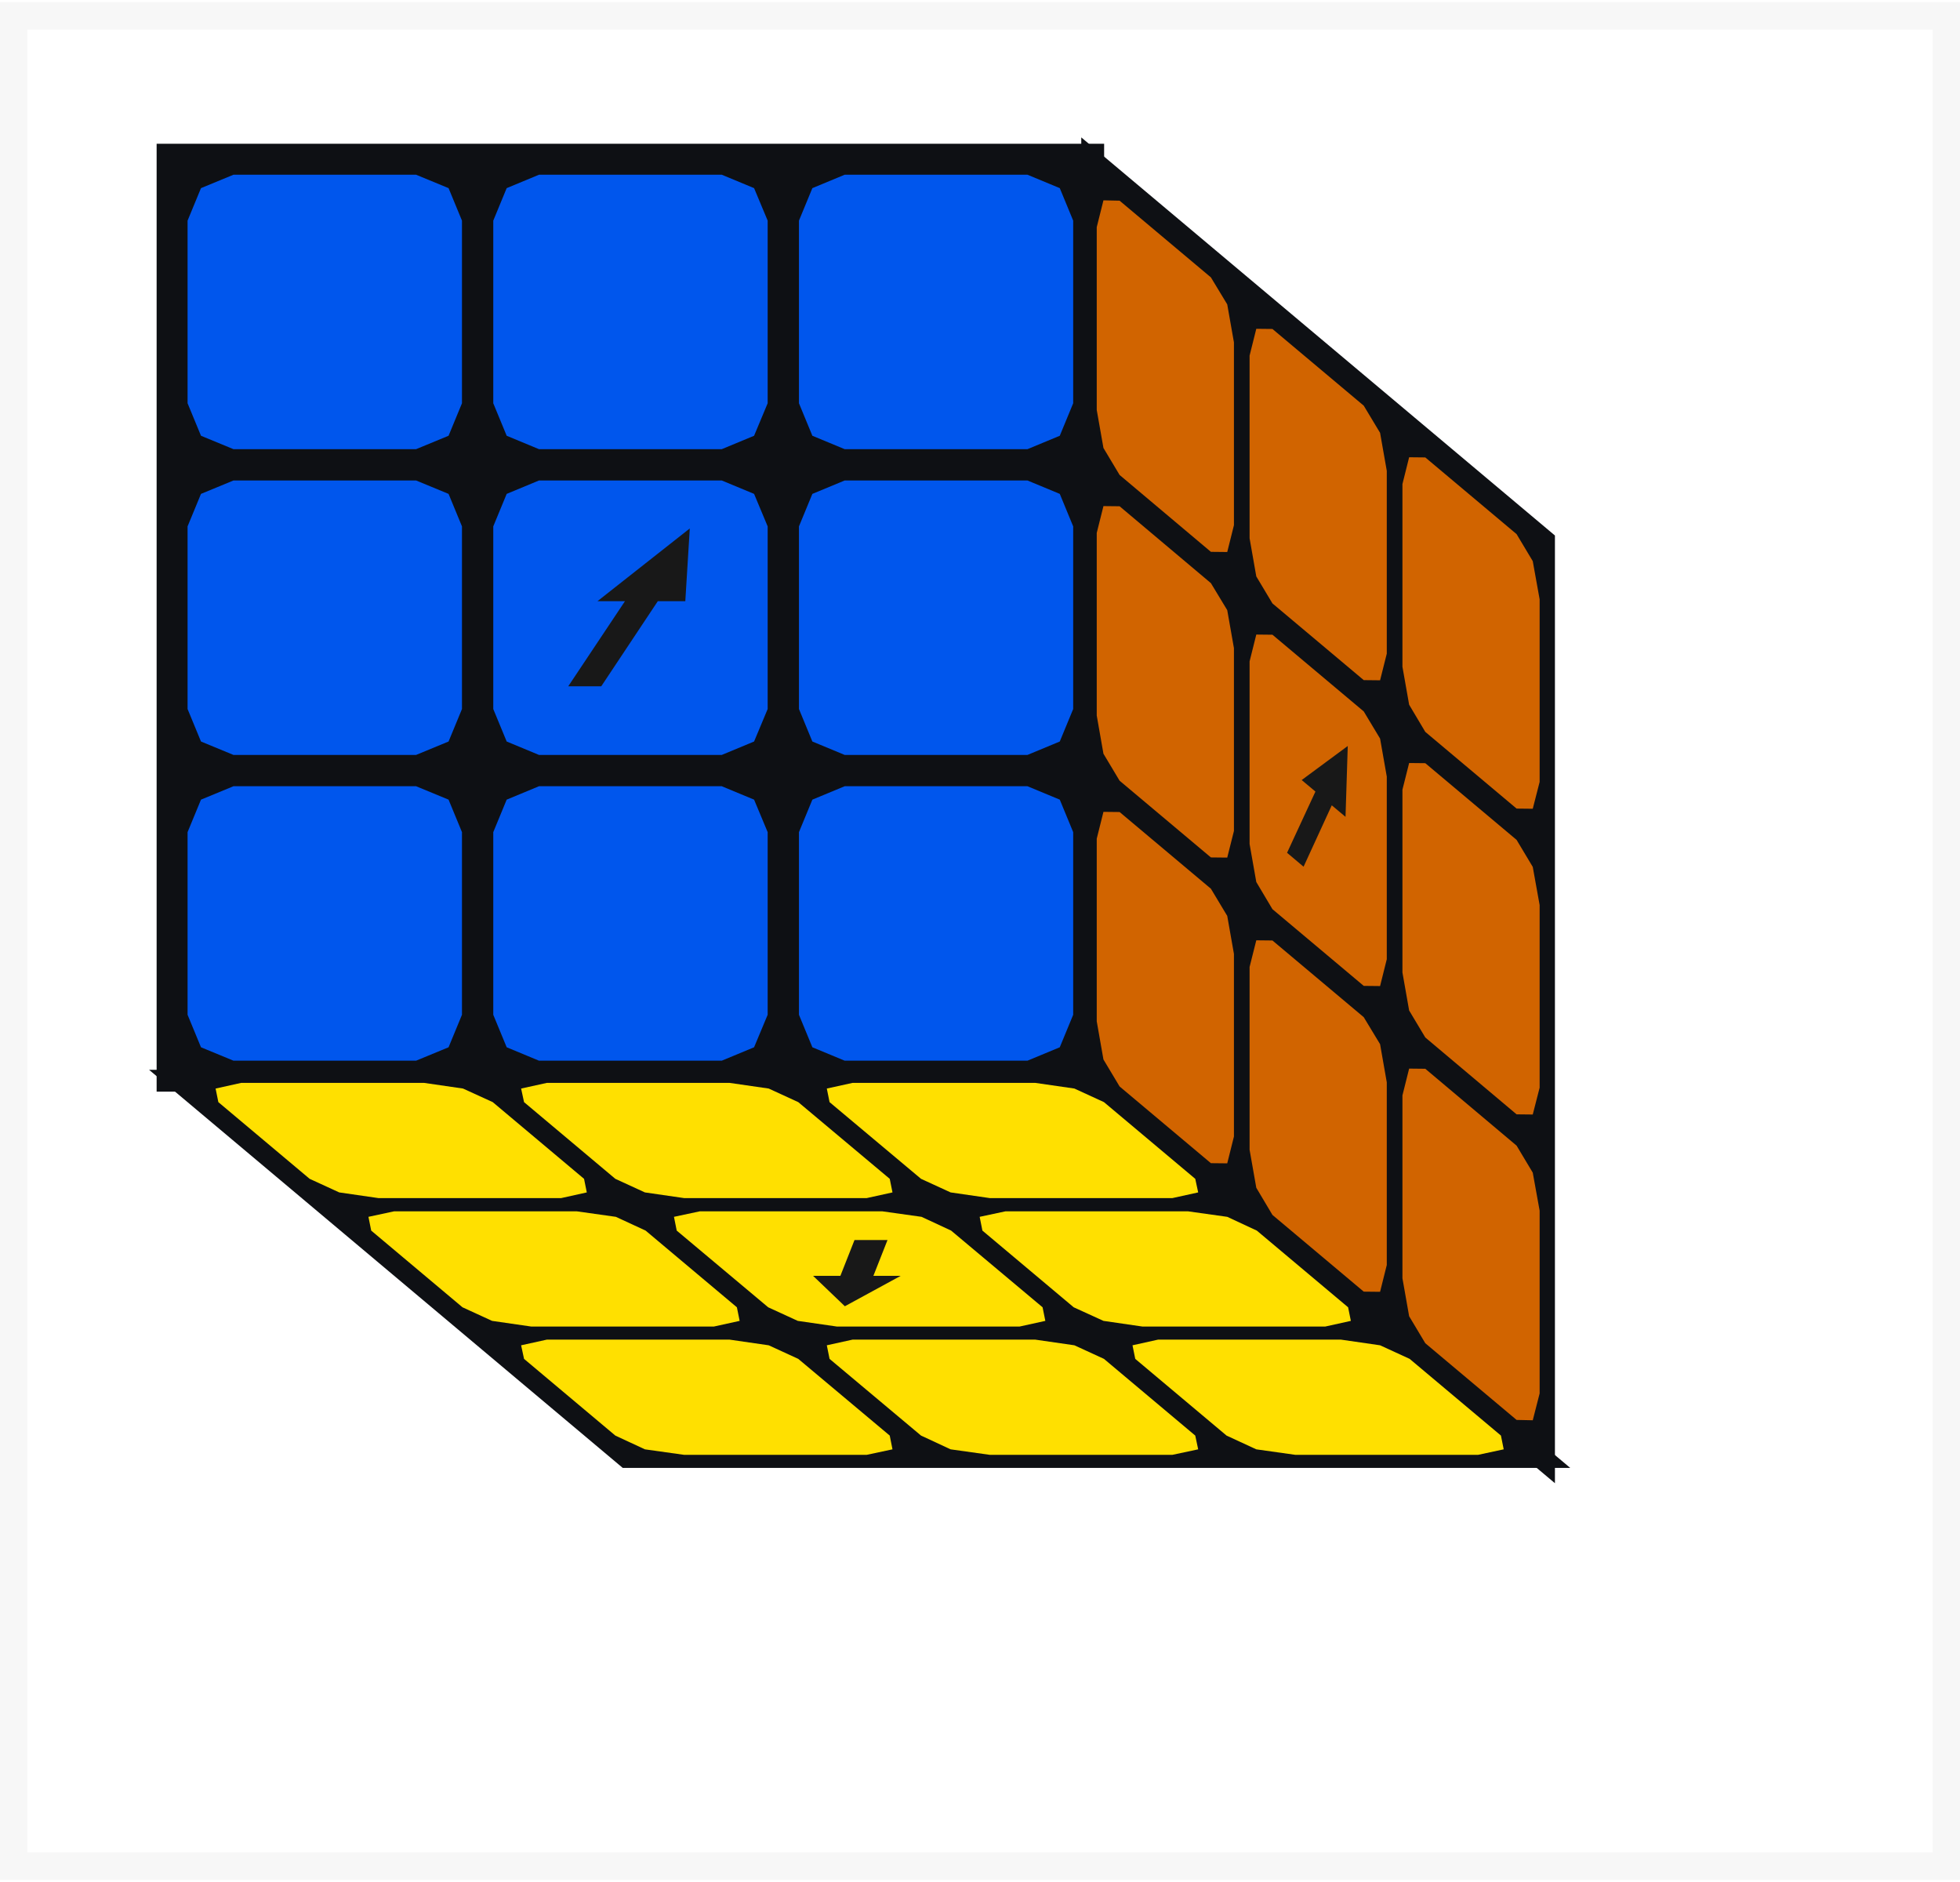
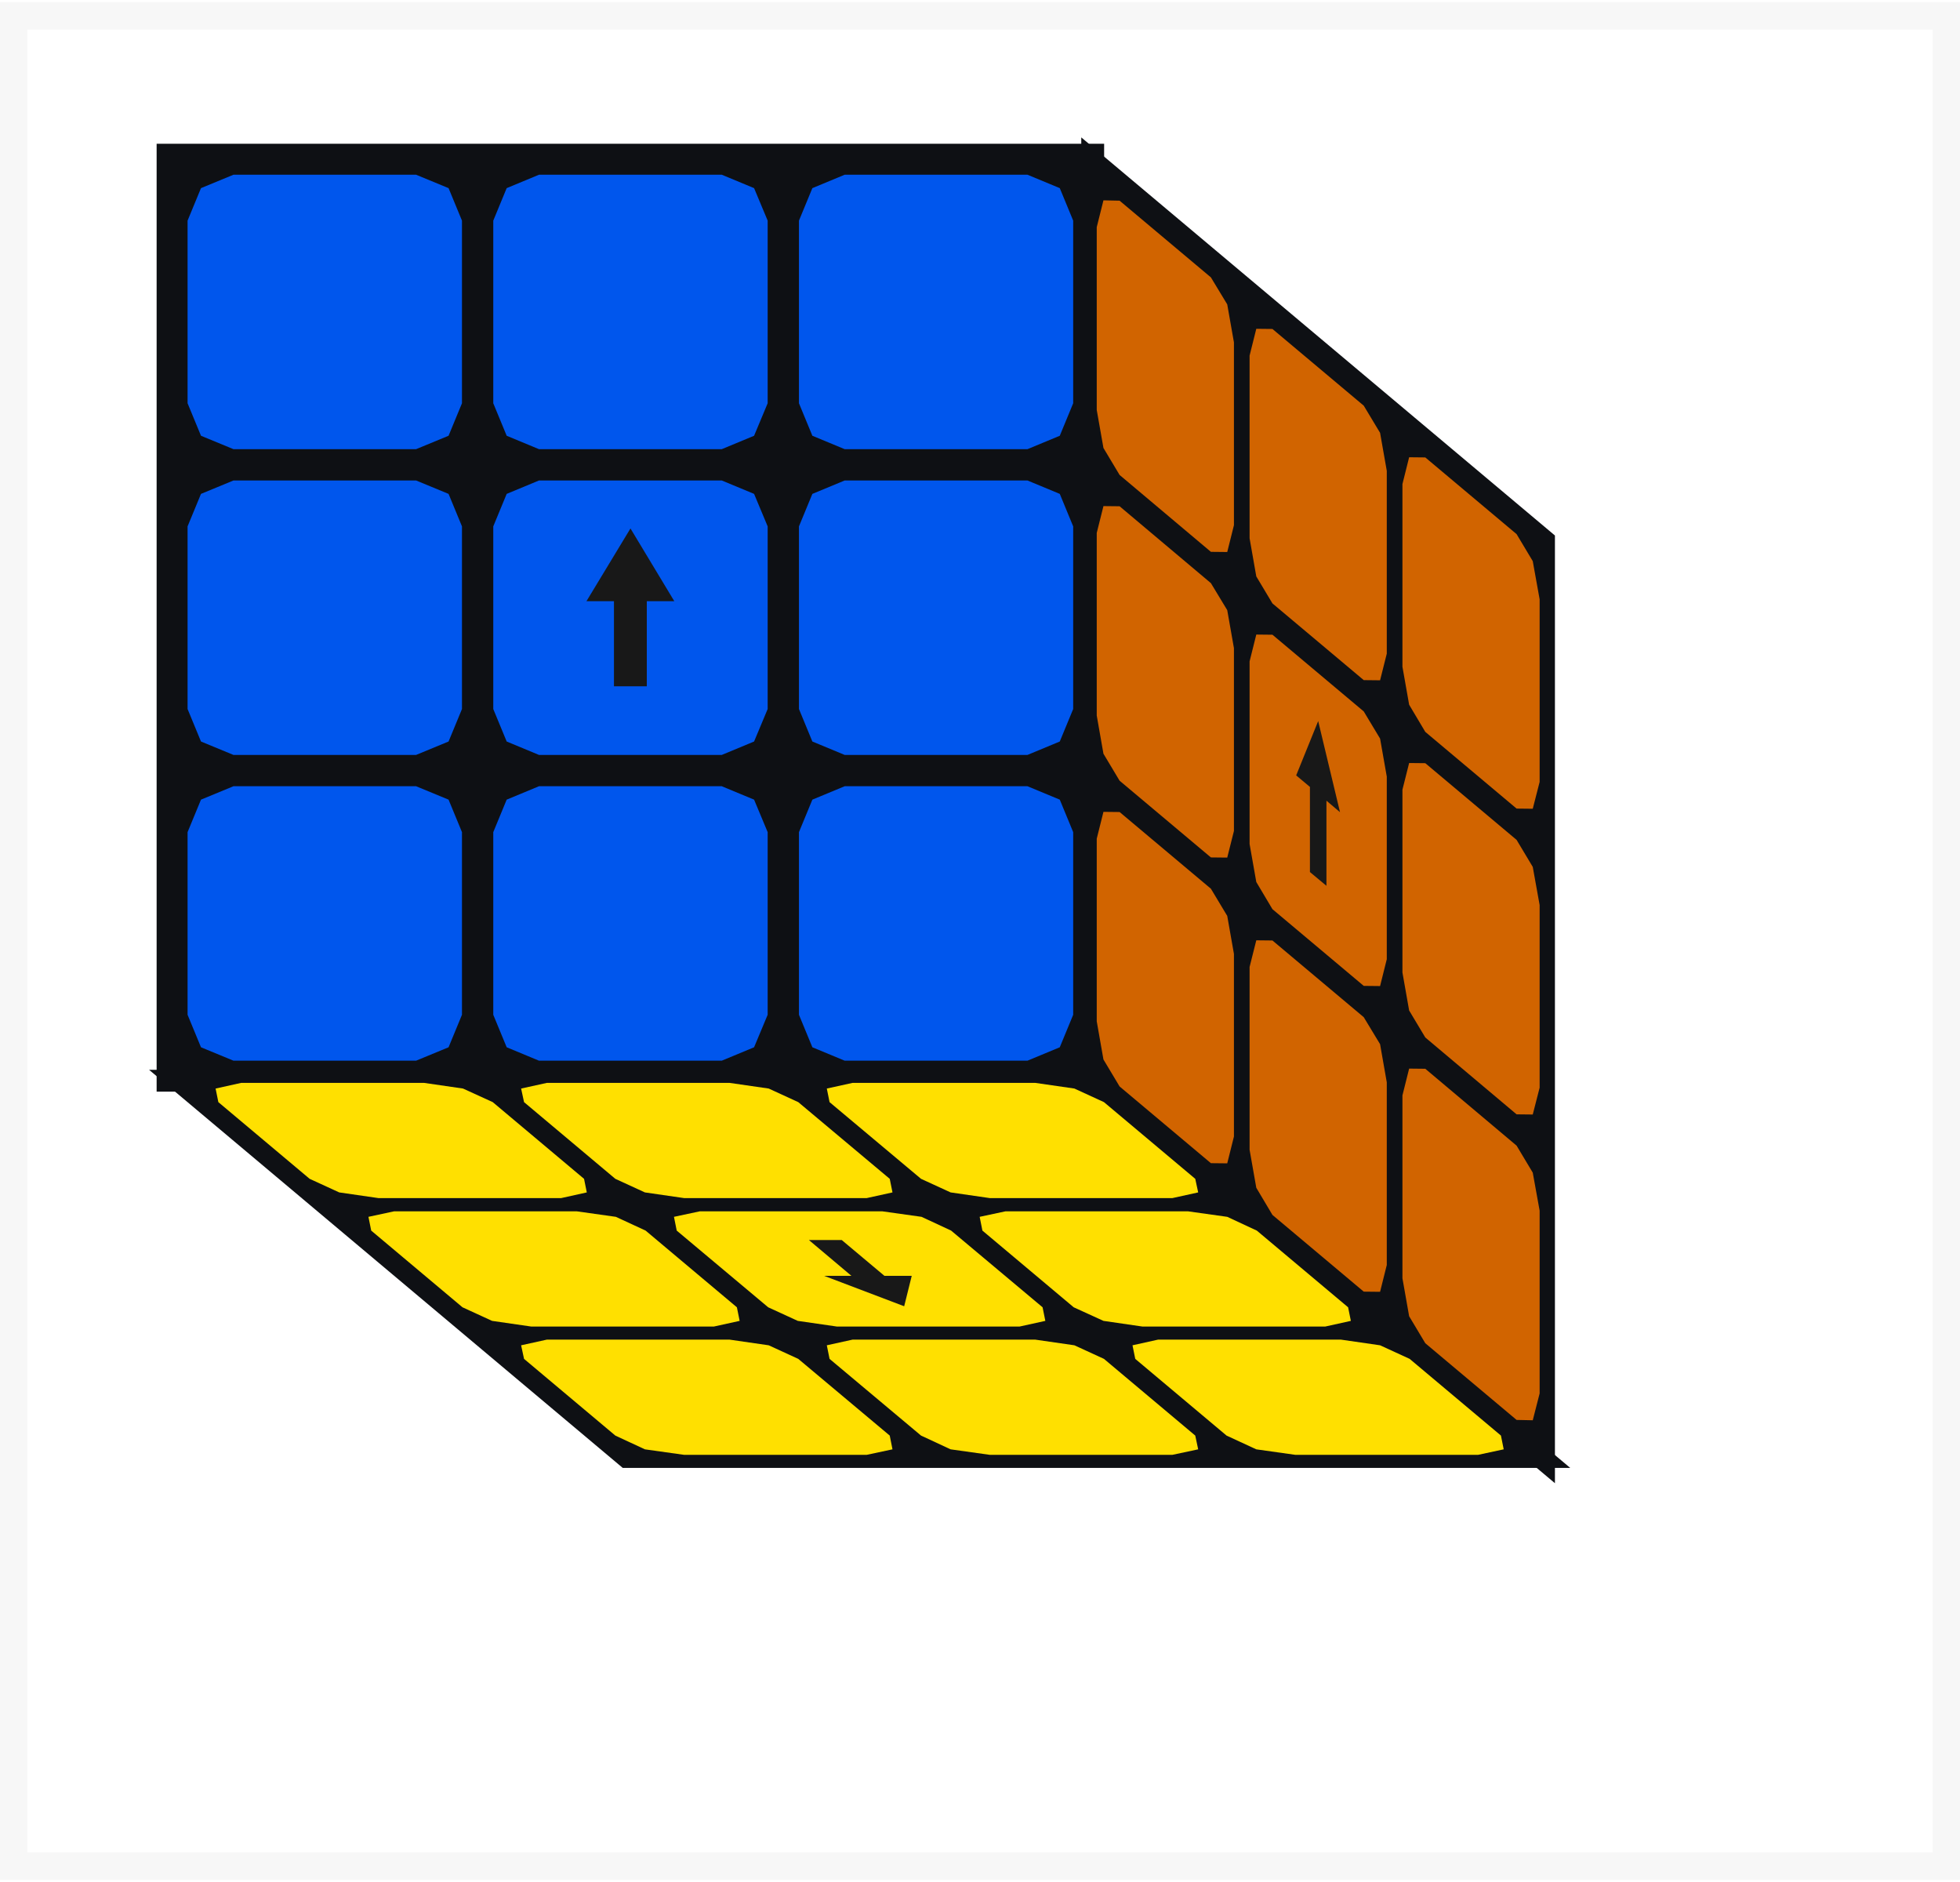
<svg xmlns="http://www.w3.org/2000/svg" viewBox="0 0 114.00 109.20" width="100" height="96">
  <polygon points="9.11,63.36 64.22,63.36 64.22,8.24 9.11,8.24" fill="#0e1014" />
  <polygon points="36.22,85.24 91.33,85.24 63.78,62.09 8.67,62.09" fill="#0e1014" />
  <polygon points="62.89,62.98 90.44,86.13 90.44,31.02 62.89,7.87" fill="#0e1014" />
  <polygon points="71.77,19.79 71.38,17.58 70.43,16.01 65.12,11.55 64.18,11.53 63.79,13.09 63.79,23.72 64.18,25.93 65.12,27.50 70.43,31.97 71.38,31.98 71.77,30.42" fill="#d16400" />
  <polygon points="80.66,27.26 80.27,25.05 79.32,23.47 74.01,19.01 73.07,19.00 72.68,20.56 72.68,31.18 73.07,33.40 74.01,34.97 79.32,39.43 80.27,39.44 80.66,37.89" fill="#d16400" />
  <polygon points="89.55,34.73 89.15,32.51 88.21,30.94 82.90,26.48 81.96,26.47 81.57,28.03 81.57,38.65 81.96,40.86 82.90,42.44 88.21,46.90 89.15,46.91 89.55,45.35" fill="#d16400" />
  <polygon points="71.77,37.57 71.38,35.36 70.43,33.79 65.12,29.32 64.18,29.31 63.79,30.87 63.79,41.49 64.18,43.71 65.12,45.28 70.43,49.74 71.38,49.75 71.77,48.20" fill="#d16400" />
  <polygon points="80.66,45.04 80.27,42.83 79.32,41.25 74.01,36.79 73.07,36.78 72.68,38.34 72.68,48.96 73.07,51.17 74.01,52.75 79.32,57.21 80.27,57.22 80.66,55.66" fill="#d16400" />
  <polygon points="89.55,52.51 89.15,50.29 88.21,48.72 82.90,44.26 81.96,44.25 81.57,45.80 81.57,56.43 81.96,58.64 82.90,60.21 88.21,64.68 89.15,64.69 89.55,63.13" fill="#d16400" />
  <polygon points="71.77,55.35 71.38,53.14 70.43,51.56 65.12,47.10 64.18,47.09 63.79,48.65 63.79,59.27 64.18,61.49 65.12,63.06 70.43,67.52 71.38,67.53 71.77,65.97" fill="#d16400" />
  <polygon points="80.66,62.82 80.27,60.60 79.32,59.03 74.01,54.57 73.07,54.56 72.68,56.11 72.68,66.74 73.07,68.95 74.01,70.53 79.32,74.99 80.27,75.00 80.66,73.44" fill="#d16400" />
  <polygon points="89.55,70.28 89.15,68.07 88.21,66.50 82.90,62.03 81.96,62.02 81.57,63.58 81.57,74.21 81.96,76.42 82.90,77.99 88.21,82.45 89.15,82.47 89.55,80.91" fill="#d16400" />
  <polygon points="26.87,12.71 26.09,10.82 24.20,10.04 13.58,10.04 11.69,10.82 10.91,12.71 10.91,23.33 11.69,25.22 13.58,26.00 24.20,26.00 26.09,25.22 26.87,23.33" fill="#0056ed" />
  <polygon points="44.65,12.71 43.86,10.82 41.98,10.04 31.35,10.04 29.47,10.82 28.69,12.71 28.69,23.33 29.47,25.22 31.35,26.00 41.98,26.00 43.86,25.22 44.65,23.33" fill="#0056ed" />
  <polygon points="62.42,12.71 61.64,10.82 59.76,10.04 49.13,10.04 47.25,10.82 46.47,12.71 46.47,23.33 47.25,25.22 49.13,26.00 59.76,26.00 61.64,25.22 62.42,23.33" fill="#0056ed" />
  <polygon points="26.87,30.49 26.09,28.60 24.20,27.82 13.58,27.82 11.69,28.60 10.91,30.49 10.91,41.11 11.69,43.00 13.58,43.78 24.20,43.78 26.09,43.00 26.87,41.11" fill="#0056ed" />
  <polygon points="44.65,30.49 43.86,28.60 41.98,27.82 31.35,27.82 29.47,28.60 28.69,30.49 28.69,41.11 29.47,43.00 31.35,43.78 41.98,43.78 43.86,43.00 44.65,41.11" fill="#0056ed" />
  <polygon points="62.42,30.49 61.64,28.60 59.76,27.82 49.13,27.82 47.25,28.60 46.47,30.49 46.47,41.11 47.25,43.00 49.13,43.78 59.76,43.78 61.64,43.00 62.42,41.11" fill="#0056ed" />
  <polygon points="26.87,48.27 26.09,46.38 24.20,45.60 13.58,45.60 11.69,46.38 10.91,48.27 10.91,58.89 11.69,60.78 13.58,61.56 24.20,61.56 26.09,60.78 26.87,58.89" fill="#0056ed" />
  <polygon points="44.65,48.27 43.86,46.38 41.98,45.60 31.35,45.60 29.47,46.38 28.69,48.27 28.69,58.89 29.47,60.78 31.35,61.56 41.98,61.56 43.86,60.78 44.65,58.89" fill="#0056ed" />
  <polygon points="62.42,48.27 61.64,46.38 59.76,45.60 49.13,45.60 47.25,46.38 46.47,48.27 46.47,58.89 47.25,60.78 49.13,61.56 59.76,61.56 61.64,60.78 62.42,58.89" fill="#0056ed" />
  <polygon points="28.66,63.97 26.93,63.18 24.66,62.85 14.03,62.85 12.54,63.18 12.70,63.97 18.01,68.43 19.73,69.22 22.01,69.55 32.64,69.55 34.13,69.22 33.97,68.43" fill="#ffe000" />
  <polygon points="46.43,63.97 44.71,63.18 42.43,62.85 31.81,62.85 30.31,63.18 30.48,63.97 35.79,68.43 37.51,69.22 39.79,69.55 50.41,69.55 51.91,69.22 51.75,68.43" fill="#ffe000" />
  <polygon points="64.21,63.97 62.49,63.18 60.21,62.85 49.59,62.85 48.09,63.18 48.25,63.97 53.57,68.43 55.29,69.22 57.57,69.55 68.19,69.55 69.69,69.22 69.52,68.43" fill="#ffe000" />
  <polygon points="37.55,71.44 35.82,70.64 33.55,70.32 22.92,70.32 21.43,70.64 21.59,71.44 26.90,75.90 28.62,76.69 30.90,77.02 41.52,77.02 43.02,76.69 42.86,75.90" fill="#ffe000" />
  <polygon points="55.32,71.44 53.60,70.64 51.32,70.32 40.70,70.32 39.20,70.64 39.36,71.44 44.68,75.90 46.40,76.69 48.68,77.02 59.30,77.02 60.80,76.69 60.64,75.90" fill="#ffe000" />
  <polygon points="73.10,71.44 71.38,70.64 69.10,70.32 58.48,70.32 56.98,70.64 57.14,71.44 62.45,75.90 64.18,76.69 66.45,77.02 77.08,77.02 78.57,76.69 78.41,75.90" fill="#ffe000" />
  <polygon points="46.43,78.90 44.71,78.11 42.43,77.78 31.81,77.78 30.31,78.11 30.48,78.90 35.79,83.36 37.51,84.16 39.79,84.48 50.41,84.48 51.91,84.16 51.75,83.36" fill="#ffe000" />
  <polygon points="64.21,78.90 62.49,78.11 60.21,77.78 49.59,77.78 48.09,78.11 48.25,78.90 53.57,83.36 55.29,84.16 57.57,84.48 68.19,84.48 69.69,84.16 69.52,83.36" fill="#ffe000" />
  <polygon points="81.99,78.90 80.27,78.11 77.99,77.78 67.36,77.78 65.87,78.11 66.03,78.90 71.34,83.36 73.07,84.16 75.34,84.48 85.97,84.48 87.46,84.16 87.30,83.36" fill="#ffe000" />
  <polygon points="0.00,0.00 114.00,0.00 114.00,1.60 0.00,1.60" fill="#f4f4f4" fill-opacity="0.70" />
  <polygon points="0.00,107.60 114.00,107.60 114.00,109.20 0.00,109.20" fill="#f4f4f4" fill-opacity="0.70" />
  <polygon points="0.00,1.60 1.60,1.60 1.60,107.60 0.00,107.60" fill="#f4f4f4" fill-opacity="0.70" />
  <polygon points="112.40,1.60 114.00,1.60 114.00,107.60 112.40,107.60" fill="#f4f4f4" fill-opacity="0.70" />
-   <polygon points="78.39,43.26 75.71,45.24 76.51,45.91 74.86,49.47 75.82,50.28 77.46,46.71 78.26,47.38" fill="#181818" />
-   <polygon points="40.12,30.61 34.75,34.84 36.35,34.84 33.05,39.79 34.97,39.79 38.26,34.84 39.86,34.84" fill="#181818" />
-   <polygon points="49.14,75.84 52.39,74.07 50.80,74.07 51.62,71.99 49.70,71.99 48.88,74.07 47.29,74.07" fill="#181818" />
+   <polygon points="76.67,41.81 75.39,44.97 76.19,45.64 76.19,50.59 77.15,51.39 77.15,46.44 77.94,47.11" fill="#181818" />
+   <polygon points="36.67,30.61 34.11,34.84 35.71,34.84 35.71,39.79 37.62,39.79 37.62,34.84 39.22,34.84" fill="#181818" />
+   <polygon points="52.59,75.84 53.03,74.07 51.44,74.07 48.96,71.99 47.05,71.99 49.52,74.07 47.93,74.07" fill="#181818" />
</svg>
